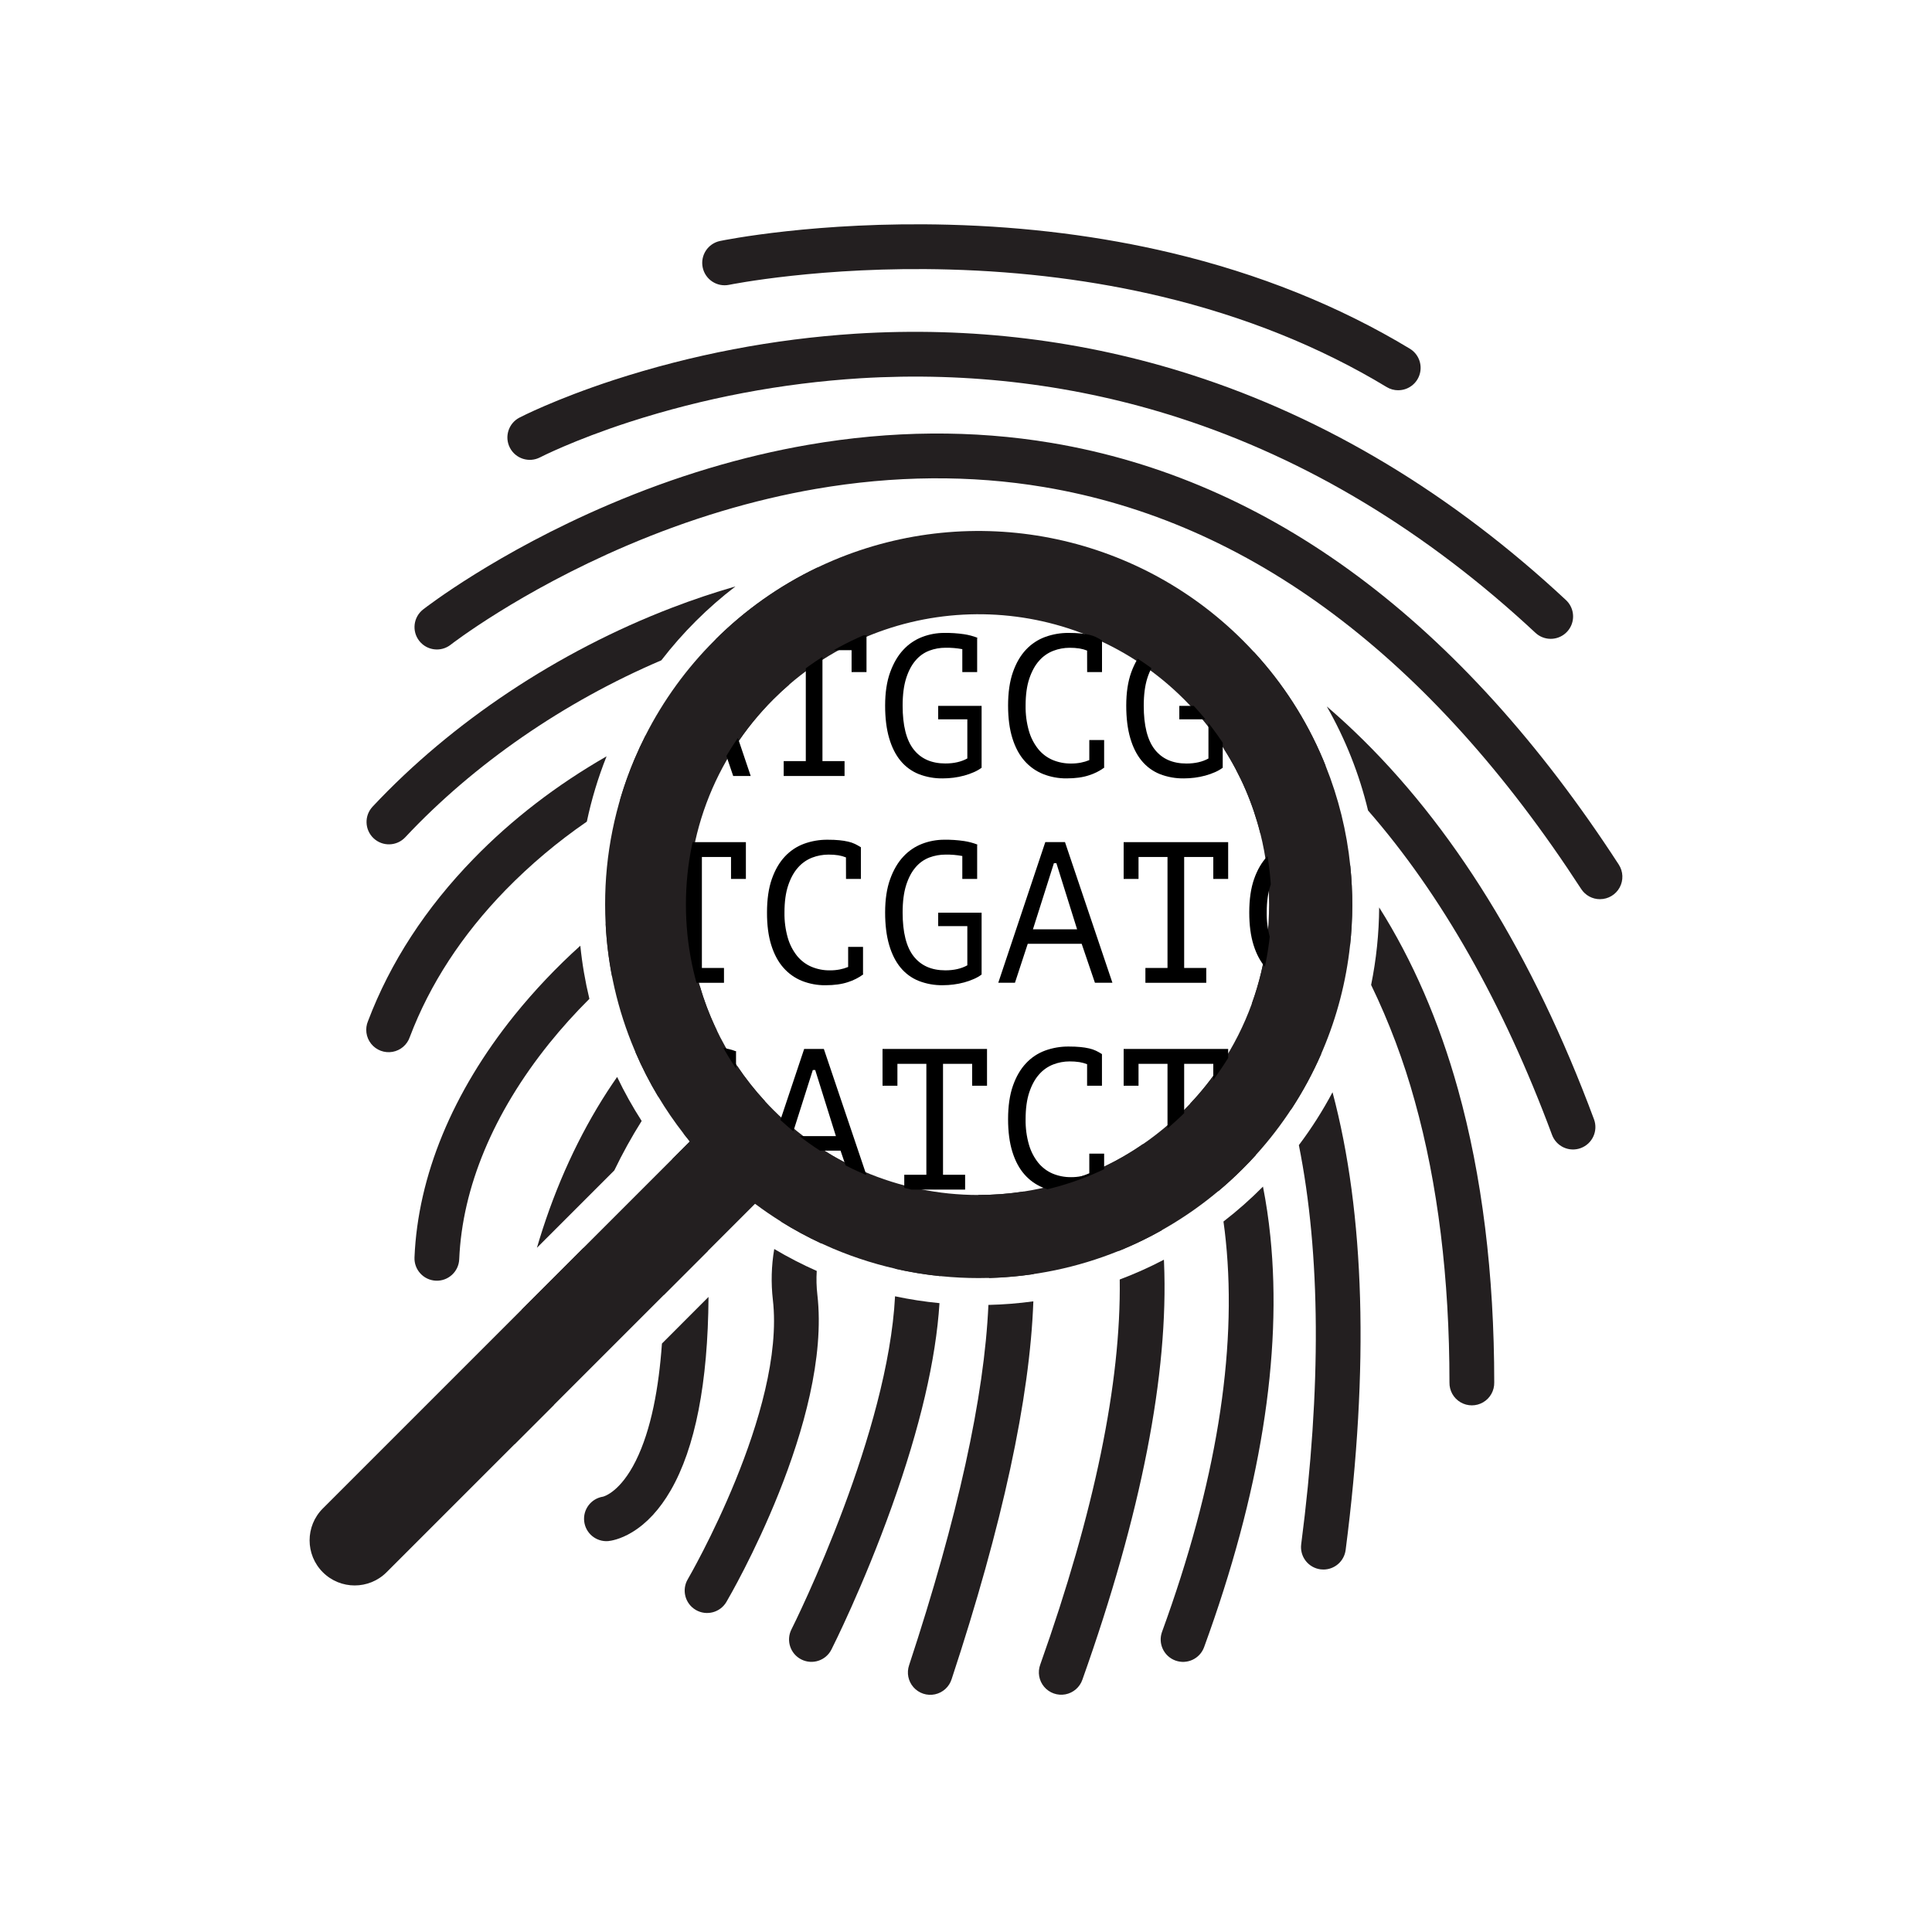
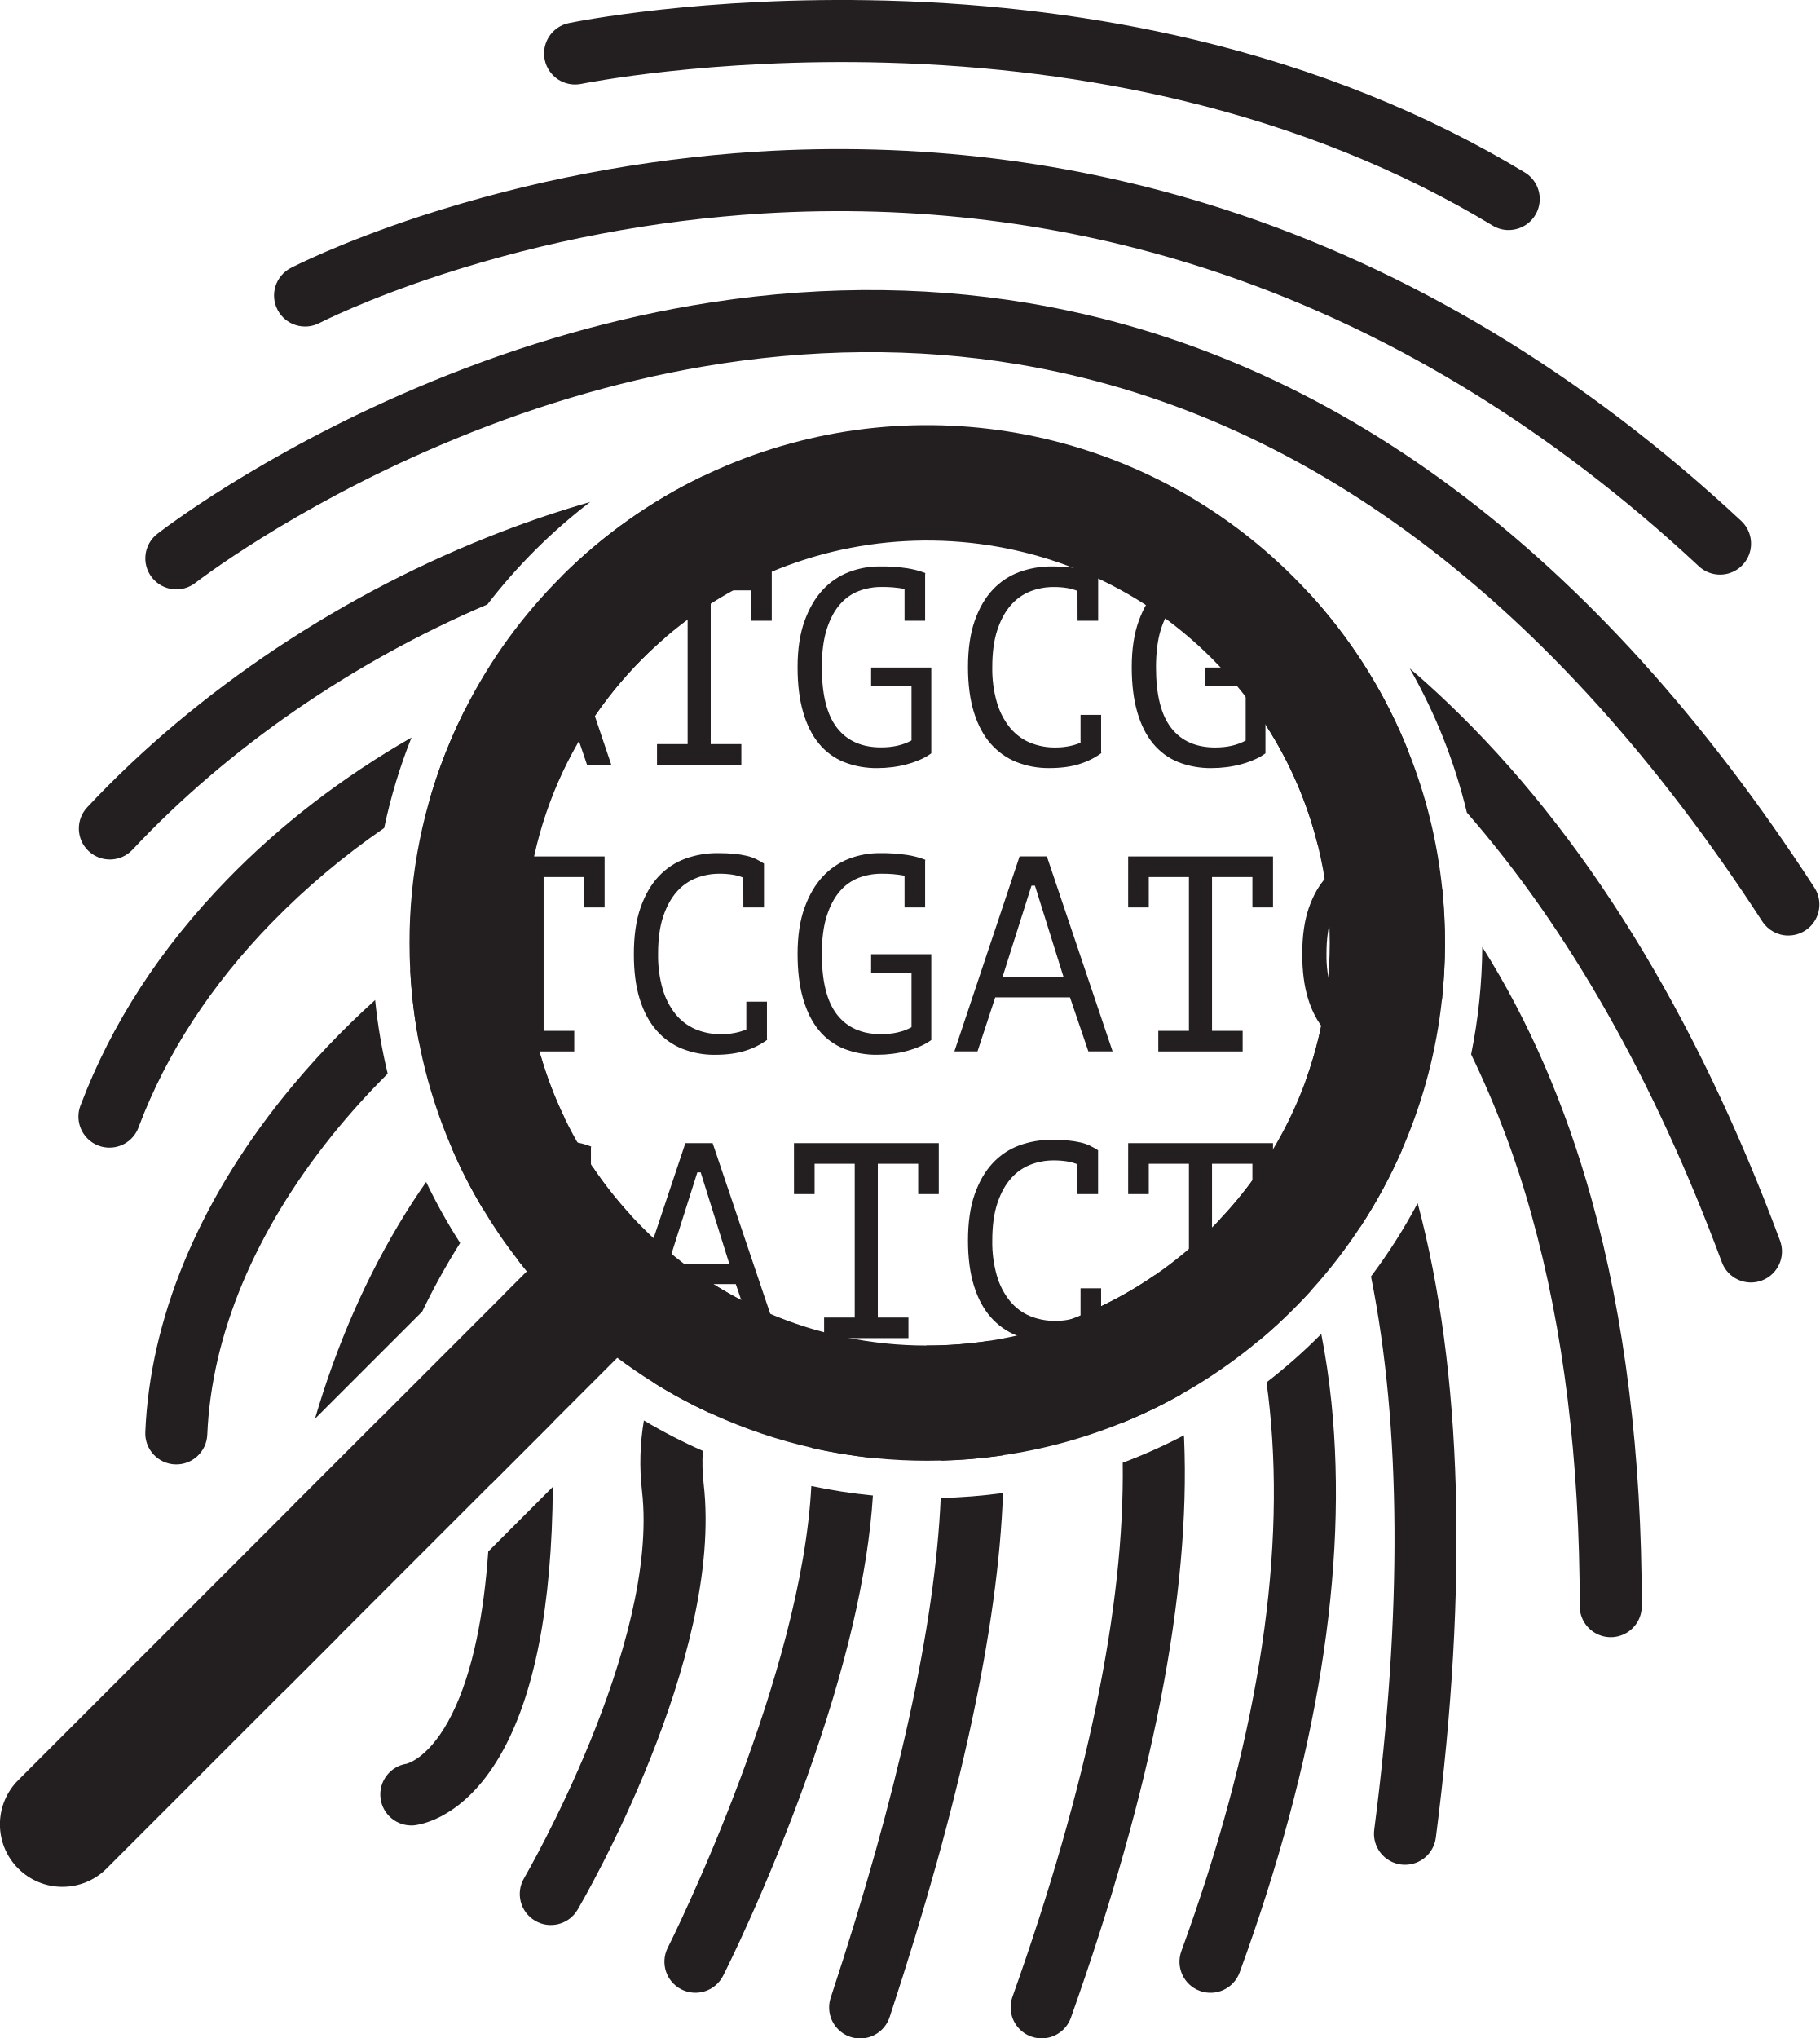
- <svg xmlns="http://www.w3.org/2000/svg" id="Layer_1" data-name="Layer 1" viewBox="0 0 2000 2000">
+ <svg xmlns="http://www.w3.org/2000/svg" id="Layer_1" data-name="Layer 1" viewBox="0 0 1358.9 1521.95">
  <defs>
    <style>.cls-1{fill:none;}.cls-2{fill:#231f20;}.cls-3{clip-path:url(#clip-path);}</style>
-     <clipPath id="clip-path">
+     <clipPath id="clip-path" transform="translate(-320.55 -232.19)">
      <circle class="cls-1" cx="1013.15" cy="936.42" r="303.09" />
    </clipPath>
  </defs>
-   <path class="cls-2" d="M1447.43,404a23,23,0,0,1-12-3.35C1366.64,359,1288.22,327.5,1202.38,307c-69.05-16.48-143-25.91-219.89-28C851,275.36,755.62,294.66,754.67,294.86a23.17,23.17,0,0,1-9.38-45.38c4-.84,100.66-20.48,237.2-16.85,80.22,2.13,157.56,11.93,229.89,29.13,90.81,21.59,173.93,55,247.06,99.21a23.17,23.17,0,0,1-12,43Z" />
-   <path class="cls-2" d="M1605.29,661.32a23.12,23.12,0,0,1-15.8-6.22c-112.59-105-236.67-179.83-368.76-222.51-105.63-34.13-216.75-47.92-330.27-41a976.61,976.61,0,0,0-239.13,45.34c-57.75,18.77-91.88,36.33-92.22,36.5a23.17,23.17,0,0,1-21.37-41.12c1.47-.77,36.8-19,97.44-38.86a1024,1024,0,0,1,250.43-48c119.57-7.53,236.7,6.81,348.12,42.64,139.08,44.72,269.41,123.15,387.36,233.11a23.17,23.17,0,0,1-15.8,40.12Z" />
-   <path class="cls-2" d="M1656.3,930.84a23.15,23.15,0,0,1-19.46-10.56c-156.13-240.45-343.29-380.45-556.26-416.1-75.81-12.69-155.21-12-236,1.93-64.92,11.23-130.88,31-196.05,58.87-111,47.42-181.35,101.91-182,102.45A23.17,23.17,0,0,1,438,630.91c3.05-2.37,75.86-58.78,192.38-108.54,68.47-29.25,137.9-50.08,206.35-61.92,85.94-14.87,170.57-15.53,251.54-2,226.32,37.89,424,184.77,587.48,436.57a23.18,23.18,0,0,1-19.41,35.8Z" />
-   <path class="cls-2" d="M761.35,607.06a416.68,416.68,0,0,0-76.74,76.5c-100.8,43-194.09,107.36-265.08,183.17a23.17,23.17,0,0,1-33.83-31.68c82.06-87.62,192-160.71,309.59-205.82Q728.2,616.6,761.35,607.06Z" />
-   <path class="cls-2" d="M1369.45,785.88c1,2.32,1.94,4.64,2.86,7-.85-.83-1.71-1.65-2.57-2.47-85-81.06-182.83-133.15-290.67-154.84C971.75,614,855.3,623.2,740.53,662.15a384.93,384.93,0,0,1,105-74.32h0c82.78-14,164.86-13.36,242.66,2.29a610.22,610.22,0,0,1,210.26,85.26A384.57,384.57,0,0,1,1369.45,785.88Z" />
-   <path class="cls-2" d="M1636.45,1188.48a23.14,23.14,0,0,1-29.79-13.65c-50.57-136.08-114.48-248.71-190.45-335.79h0a411.07,411.07,0,0,0-42.73-107.74q14.34,12.27,28.24,25.54c101.77,97,185.33,232.22,248.38,401.86A23.17,23.17,0,0,1,1636.45,1188.48Z" />
-   <path class="cls-2" d="M627.93,782.94a410.11,410.11,0,0,0-20.44,67.6,564.62,564.62,0,0,0-84.12,70.82c-45.09,46.33-78.43,97.47-99.08,152A23.17,23.17,0,1,1,381,1056.94c22.92-60.5,59.66-117,109.21-167.91C529.78,848.32,576,812.73,627.93,782.94Z" />
-   <path class="cls-2" d="M817.37,708.29q-8.64,7.43-16.78,15.57A303.3,303.3,0,0,0,760.76,773a656.07,656.07,0,0,0-81.15,34.69q-19.5,9.93-37.93,20.94a382.54,382.54,0,0,1,15.17-42.7q5.24-12.37,11.28-24.3A698.46,698.46,0,0,1,817.37,708.29Z" />
-   <path class="cls-2" d="M1397.82,896.39a393.89,393.89,0,0,1-.26,82.54q-13.3-22.63-28.27-43.29a491,491,0,0,0-64.62-73,296.56,296.56,0,0,0-37.87-87.74C1316.44,806.93,1360.48,847.66,1397.82,896.39Z" />
-   <path class="cls-2" d="M1546.83,1431.16a23.18,23.18,0,1,1-46.35,0c0-107.9-12.07-205.89-35.87-291.22a706.28,706.28,0,0,0-45.23-120.35,415.83,415.83,0,0,0,8.32-80.24c34.6,54.81,62,117.93,81.55,188.14C1534.18,1216.88,1546.83,1319.05,1546.83,1431.16Z" />
-   <path class="cls-2" d="M600.75,979a409.64,409.64,0,0,0,9.38,55A570.08,570.08,0,0,0,568.66,1080c-57.9,72-90.15,149.31-93.28,223.59a23.17,23.17,0,0,1-46.3-1.94c3.54-84.25,39.32-170.94,103.47-250.7A628.89,628.89,0,0,1,600.75,979Z" />
-   <path class="cls-2" d="M712.55,936.42q0,7.29.35,14.53a646.85,646.85,0,0,0-79.16,60.67A384.31,384.31,0,0,1,627,956.46,699.23,699.23,0,0,1,715.37,895,304.89,304.89,0,0,0,712.55,936.42Z" />
-   <path class="cls-2" d="M1367.61,1091.24a385.87,385.87,0,0,1-31.3,57.7c-.59-2.27-1.18-4.54-1.78-6.79q-15.24-57-38.64-103.19a298.65,298.65,0,0,0,15.61-65.46Q1345.36,1024.86,1367.61,1091.24Z" />
-   <path class="cls-2" d="M1393,1604.57a23.19,23.19,0,0,1-23,20.2,23.47,23.47,0,0,1-3-.19,23.17,23.17,0,0,1-20-26c21-161.79,20.12-300.48-2.42-413.15a413,413,0,0,0,34.85-54.74C1412.88,1256.23,1417.43,1415.64,1393,1604.57Z" />
-   <path class="cls-2" d="M604.32,1291.52q-.77,2.38-1.5,4.79A697.08,697.08,0,0,0,583,1378.78q-6.56,36.78-9.77,75.73l-40.43,40.43a23.09,23.09,0,0,1-7.51-18.35q1.19-22,3.38-43.48,4.07-39.79,11.55-77.5h0Z" />
-   <path class="cls-2" d="M638.85,1114.86a412.68,412.68,0,0,0,25.4,45.55,520.41,520.41,0,0,0-28.32,51.18l-80.1,80.1q1.3-4.51,2.69-9c17.25-56.12,40.91-107.58,70.33-153Q633.76,1122.17,638.85,1114.86Z" />
-   <path class="cls-2" d="M742,1066.56a444.48,444.48,0,0,0-60.71,68.54,384.37,384.37,0,0,1-23.45-45.82,478,478,0,0,1,66.52-68.89A296.42,296.42,0,0,0,742,1066.56Z" />
-   <path class="cls-2" d="M1261.17,1233.14a416.16,416.16,0,0,0-29.25-90.56,301.45,301.45,0,0,0,31.85-40,435.55,435.55,0,0,1,36.2,93.25q-6.49,7.17-13.38,14Q1274.34,1222.12,1261.17,1233.14Z" />
-   <path class="cls-2" d="M1246.48,1705.14a23.17,23.17,0,1,1-43.54-15.88c55.65-152.51,77.87-288.71,66-404.79q-1-10.1-2.41-19.94a413.51,413.51,0,0,0,40.9-36.17q4.92,25,7.62,51.41C1327.63,1402.88,1304.55,1546,1246.48,1705.14Z" />
-   <path class="cls-2" d="M763.11,1103.45a269.39,269.39,0,0,0-36.33,39.81,231.2,231.2,0,0,0-19.09,30.37q3.16,4.08,6.45,8.07l-17.9,17.9a184.84,184.84,0,0,0-11,73.71c.06,1,.12,2,.17,3.08,1.11,20,1.81,41.88,1.67,64.29l45.59-45.59q-.45-12-1.17-24.45a137,137,0,0,1,5.2-45.54q2-6.86,4.62-13.65A176.23,176.23,0,0,1,764,1170.83a213.16,213.16,0,0,1,19.39-22.6q4.13-4.21,8.53-8.25A302.23,302.23,0,0,1,763.11,1103.45Zm-77.87,287.39c-3.21,45.42-11.09,89.35-27.12,121.51-15.77,31.63-32.33,36.62-33.92,37a23.17,23.17,0,0,0,5.28,46c2.68-.25,12.4-1.64,24.9-9.21,15.2-9.2,28.6-23.72,39.85-43.17,25.49-44.11,38.63-111.34,39.23-200.41Zm498.27-206.66a296.18,296.18,0,0,1-41,23.74c8.06,25.85,13.23,55,15.45,87.16q2.87-1.15,5.71-2.36a385.53,385.53,0,0,0,38.93-19.1C1199.21,1241,1192.81,1211,1183.51,1184.18ZM1205,1306.74c0-.9-.08-1.8-.13-2.69a408.13,408.13,0,0,1-45.73,20.48c1.47,106.73-26.18,240.73-82.28,398.66a23.17,23.17,0,1,0,43.66,15.52C1181.47,1567.24,1209.89,1421.91,1205,1306.74Z" />
-   <path class="cls-2" d="M846.12,1340.18c15.07,130.3-89.69,310.52-94.15,318.13a23.17,23.17,0,0,1-40-23.46c1.22-2.09,101.35-174.61,88.09-289.35a186.26,186.26,0,0,1,1.43-52.54,409.17,409.17,0,0,0,44,22.71A138.23,138.23,0,0,0,846.12,1340.18Z" />
-   <path class="cls-2" d="M893.92,1212.54a164.25,164.25,0,0,0-43.78,74.65,383.93,383.93,0,0,1-41.64-22.57,212.95,212.95,0,0,1,42.9-74.71A296.78,296.78,0,0,0,893.92,1212.54Z" />
-   <path class="cls-2" d="M1023.19,1350.85a414.69,414.69,0,0,0,46.53-3.7c-3.59,100.17-32,231.68-84.58,391.06a23.17,23.17,0,1,1-44-14.52C991.38,1571.29,1019,1446,1023.19,1350.85Z" />
-   <path class="cls-2" d="M1023.76,1323c-.23-38.32-4.89-66-11.23-86h.62a303.82,303.82,0,0,0,46.59-3.57c6.42,24.33,9.89,53,10.32,85.53A385,385,0,0,1,1023.76,1323Z" />
-   <path class="cls-2" d="M926.55,1341.92a411.45,411.45,0,0,0,46,7.09c-3.67,58.39-20.11,128.72-49.15,210-29.68,83.11-61.4,146-62.74,148.64a23.17,23.17,0,1,1-41.34-20.94c.58-1.14,27.5-54.78,54.28-126.57C898.32,1493.87,922.92,1412.11,926.55,1341.92Z" />
-   <path class="cls-2" d="M925,1291.84a23.17,23.17,0,1,1,46-6,292.75,292.75,0,0,1,2.35,35.25,382.27,382.27,0,0,1-46.52-7.63Q926.36,1302.36,925,1291.84Z" />
-   <line class="cls-1" x1="780.94" y1="1180.85" x2="367.19" y2="1594.6" />
-   <path class="cls-2" d="M1397.82,896.39a382,382,0,0,0-25.51-103.54c-.92-2.33-1.88-4.65-2.86-7a384.57,384.57,0,0,0-71-110.51q-5.78-6.32-11.87-12.4a387.07,387.07,0,0,0-424-82.85q-8.65,3.66-17.07,7.7h0a384.93,384.93,0,0,0-105,74.32l-.83.82a385.44,385.44,0,0,0-71.57,98.61q-6,11.91-11.28,24.3a384.68,384.68,0,0,0-30.41,150.54q0,10.07.51,20a384.15,384.15,0,0,0,29.9,130.5c.33.77.66,1.55,1,2.32a384.37,384.37,0,0,0,23.45,45.82,380.31,380.31,0,0,0,26.39,38.53q3.16,4.08,6.45,8.07,12,14.63,25.56,28.16c.54.54,1.07,1.07,1.61,1.59,1.51,1.51,3,3,4.57,4.46a389,389,0,0,0,35.69,30.27q13.08,9.79,26.93,18.44a383.93,383.93,0,0,0,41.64,22.57q6.18,2.86,12.47,5.53a386.36,386.36,0,0,0,150.54,30.41q5.31,0,10.61-.15a384.46,384.46,0,0,0,134.22-27.9q2.87-1.15,5.71-2.36a385.32,385.32,0,0,0,97.48-59.58q13.15-11,25.42-23.28,6.89-6.88,13.38-14a384.93,384.93,0,0,0,67.64-104.57q.93-2.13,1.84-4.28a383,383,0,0,0,28.11-108,393.89,393.89,0,0,0,.26-82.54ZM1295.89,1039a296.49,296.49,0,0,1-32.12,63.6,301.45,301.45,0,0,1-31.85,40q-3,3.24-6.21,6.4a303.6,303.6,0,0,1-42.2,35.2,297.32,297.32,0,0,1-123.77,49.27,303.82,303.82,0,0,1-46.59,3.57h-.62a299.93,299.93,0,0,1-118.61-24.48,296.78,296.78,0,0,1-42.52-22.63A302.74,302.74,0,0,1,800.59,1149q-4.43-4.43-8.64-9a302.23,302.23,0,0,1-28.84-36.53,297.59,297.59,0,0,1-38.74-83.06A300.6,300.6,0,0,1,712.9,951q-.36-7.25-.35-14.53A304.89,304.89,0,0,1,715.37,895a297.19,297.19,0,0,1,45.39-122,303.3,303.3,0,0,1,39.83-49.09q8.14-8.15,16.78-15.57a300.62,300.62,0,0,1,408.34,15.57,303.42,303.42,0,0,1,41.09,51,296.56,296.56,0,0,1,37.87,87.74,301.93,301.93,0,0,1,9.08,73.78,306,306,0,0,1-2.25,37.08A298.65,298.65,0,0,1,1295.89,1039Z" />
-   <path class="cls-2" d="M802.12,1225.63l-20.55,20.55-48.91,48.91-45.59,45.59L532.81,1494.94,400.17,1627.58a46.64,46.64,0,0,1-66-66l206-206h0l64.09-64.08,91.92-91.92,17.9-17.9,22-22a46.64,46.64,0,0,1,66,66Z" />
+   <path class="cls-2" d="M1447.43,404a23,23,0,0,1-12-3.35C1366.64,359,1288.22,327.5,1202.38,307c-69.05-16.48-143-25.91-219.89-28C851,275.36,755.62,294.66,754.67,294.86a23.17,23.17,0,0,1-9.38-45.38c4-.84,100.66-20.48,237.2-16.85,80.22,2.13,157.56,11.93,229.89,29.13,90.81,21.59,173.93,55,247.06,99.21a23.17,23.17,0,0,1-12,43Z" transform="translate(-320.55 -232.19)" />
+   <path class="cls-2" d="M1605.29,661.32a23.12,23.12,0,0,1-15.8-6.22c-112.59-105-236.67-179.83-368.76-222.51-105.63-34.13-216.75-47.92-330.27-41a976.61,976.61,0,0,0-239.13,45.34c-57.75,18.77-91.88,36.33-92.22,36.5a23.17,23.17,0,0,1-21.37-41.12c1.47-.77,36.8-19,97.44-38.86a1024,1024,0,0,1,250.43-48c119.57-7.53,236.7,6.81,348.12,42.64,139.08,44.72,269.41,123.15,387.36,233.11a23.17,23.17,0,0,1-15.8,40.12Z" transform="translate(-320.55 -232.19)" />
+   <path class="cls-2" d="M1656.3,930.84a23.15,23.15,0,0,1-19.46-10.56c-156.13-240.45-343.29-380.45-556.26-416.1-75.81-12.69-155.21-12-236,1.93-64.92,11.23-130.88,31-196.05,58.87-111,47.42-181.35,101.91-182,102.45A23.17,23.17,0,0,1,438,630.91c3.05-2.37,75.86-58.78,192.38-108.54,68.47-29.25,137.9-50.08,206.35-61.92,85.94-14.87,170.57-15.53,251.54-2,226.32,37.89,424,184.77,587.48,436.57a23.18,23.18,0,0,1-19.41,35.8Z" transform="translate(-320.55 -232.19)" />
+   <path class="cls-2" d="M761.35,607.06a416.68,416.68,0,0,0-76.74,76.5c-100.8,43-194.09,107.36-265.08,183.17a23.17,23.17,0,0,1-33.83-31.68c82.06-87.62,192-160.71,309.59-205.82Q728.2,616.6,761.35,607.06Z" transform="translate(-320.55 -232.19)" />
+   <path class="cls-2" d="M1369.45,785.88c1,2.32,1.94,4.64,2.86,7-.85-.83-1.71-1.65-2.57-2.47-85-81.06-182.83-133.15-290.67-154.84C971.75,614,855.3,623.2,740.53,662.15a384.93,384.93,0,0,1,105-74.32h0c82.78-14,164.86-13.36,242.66,2.29a610.22,610.22,0,0,1,210.26,85.26A384.57,384.57,0,0,1,1369.45,785.88Z" transform="translate(-320.55 -232.19)" />
+   <path class="cls-2" d="M1636.45,1188.48a23.14,23.14,0,0,1-29.79-13.65c-50.57-136.08-114.48-248.71-190.45-335.79h0a411.07,411.07,0,0,0-42.73-107.74q14.34,12.27,28.24,25.54c101.77,97,185.33,232.22,248.38,401.86A23.17,23.17,0,0,1,1636.45,1188.48Z" transform="translate(-320.55 -232.19)" />
+   <path class="cls-2" d="M627.93,782.94a410.11,410.11,0,0,0-20.44,67.6,564.62,564.62,0,0,0-84.12,70.82c-45.09,46.33-78.43,97.47-99.08,152A23.17,23.17,0,1,1,381,1056.94c22.92-60.5,59.66-117,109.21-167.91C529.78,848.32,576,812.73,627.93,782.94Z" transform="translate(-320.55 -232.19)" />
+   <path class="cls-2" d="M817.37,708.29q-8.64,7.43-16.78,15.57A303.3,303.3,0,0,0,760.76,773a656.07,656.07,0,0,0-81.15,34.69q-19.5,9.93-37.93,20.94a382.54,382.54,0,0,1,15.17-42.7q5.24-12.37,11.28-24.3A698.46,698.46,0,0,1,817.37,708.29Z" transform="translate(-320.55 -232.19)" />
+   <path class="cls-2" d="M1397.82,896.39a393.89,393.89,0,0,1-.26,82.54q-13.3-22.63-28.27-43.29a491,491,0,0,0-64.62-73,296.56,296.56,0,0,0-37.87-87.74C1316.44,806.93,1360.48,847.66,1397.82,896.39Z" transform="translate(-320.55 -232.19)" />
+   <path class="cls-2" d="M1546.83,1431.16a23.18,23.18,0,1,1-46.35,0c0-107.9-12.07-205.89-35.87-291.22a706.28,706.28,0,0,0-45.23-120.35,415.83,415.83,0,0,0,8.32-80.24c34.6,54.81,62,117.93,81.55,188.14C1534.18,1216.88,1546.83,1319.05,1546.83,1431.16Z" transform="translate(-320.55 -232.19)" />
+   <path class="cls-2" d="M600.75,979a409.64,409.64,0,0,0,9.38,55A570.08,570.08,0,0,0,568.66,1080c-57.9,72-90.15,149.31-93.28,223.59a23.17,23.17,0,0,1-46.3-1.94c3.54-84.25,39.32-170.94,103.47-250.7A628.89,628.89,0,0,1,600.75,979Z" transform="translate(-320.55 -232.19)" />
+   <path class="cls-2" d="M712.55,936.42q0,7.29.35,14.53a646.85,646.85,0,0,0-79.16,60.67A384.31,384.31,0,0,1,627,956.46,699.23,699.23,0,0,1,715.37,895,304.89,304.89,0,0,0,712.55,936.42Z" transform="translate(-320.55 -232.19)" />
+   <path class="cls-2" d="M1367.61,1091.24a385.87,385.87,0,0,1-31.3,57.7c-.59-2.27-1.18-4.54-1.78-6.79q-15.24-57-38.64-103.19a298.65,298.65,0,0,0,15.61-65.46Q1345.36,1024.86,1367.61,1091.24Z" transform="translate(-320.55 -232.19)" />
+   <path class="cls-2" d="M1393,1604.57a23.19,23.19,0,0,1-23,20.2,23.47,23.47,0,0,1-3-.19,23.17,23.17,0,0,1-20-26c21-161.79,20.12-300.48-2.42-413.15a413,413,0,0,0,34.85-54.74C1412.88,1256.23,1417.43,1415.64,1393,1604.57Z" transform="translate(-320.55 -232.19)" />
+   <path class="cls-2" d="M604.32,1291.52q-.77,2.38-1.5,4.79A697.08,697.08,0,0,0,583,1378.78q-6.56,36.78-9.77,75.73l-40.43,40.43a23.09,23.09,0,0,1-7.51-18.35q1.19-22,3.38-43.48,4.07-39.79,11.55-77.5h0Z" transform="translate(-320.55 -232.19)" />
+   <path class="cls-2" d="M638.85,1114.86a412.68,412.68,0,0,0,25.4,45.55,520.41,520.41,0,0,0-28.32,51.18l-80.1,80.1q1.3-4.51,2.69-9c17.25-56.12,40.91-107.58,70.33-153Q633.76,1122.17,638.85,1114.86Z" transform="translate(-320.55 -232.19)" />
+   <path class="cls-2" d="M742,1066.56a444.48,444.48,0,0,0-60.71,68.54,384.37,384.37,0,0,1-23.45-45.82,478,478,0,0,1,66.52-68.89A296.42,296.42,0,0,0,742,1066.56Z" transform="translate(-320.55 -232.19)" />
+   <path class="cls-2" d="M1261.17,1233.14a416.16,416.16,0,0,0-29.25-90.56,301.45,301.45,0,0,0,31.85-40,435.55,435.55,0,0,1,36.2,93.25q-6.49,7.17-13.38,14Q1274.34,1222.12,1261.17,1233.14Z" transform="translate(-320.55 -232.19)" />
+   <path class="cls-2" d="M1246.48,1705.14a23.17,23.17,0,1,1-43.54-15.88c55.65-152.51,77.87-288.71,66-404.79q-1-10.1-2.41-19.94a413.51,413.51,0,0,0,40.9-36.17q4.92,25,7.62,51.41C1327.63,1402.88,1304.55,1546,1246.48,1705.14Z" transform="translate(-320.55 -232.19)" />
+   <path class="cls-2" d="M763.11,1103.45a269.39,269.39,0,0,0-36.33,39.81,231.2,231.2,0,0,0-19.09,30.37q3.16,4.08,6.45,8.07l-17.9,17.9a184.84,184.84,0,0,0-11,73.71c.06,1,.12,2,.17,3.08,1.11,20,1.81,41.88,1.67,64.29l45.59-45.59q-.45-12-1.17-24.45a137,137,0,0,1,5.2-45.54q2-6.86,4.62-13.65A176.23,176.23,0,0,1,764,1170.83a213.16,213.16,0,0,1,19.39-22.6q4.13-4.21,8.53-8.25A302.23,302.23,0,0,1,763.11,1103.45Zm-77.87,287.39c-3.21,45.42-11.09,89.35-27.12,121.51-15.77,31.63-32.33,36.62-33.92,37a23.17,23.17,0,0,0,5.28,46c2.68-.25,12.4-1.64,24.9-9.21,15.2-9.2,28.6-23.72,39.85-43.17,25.49-44.11,38.63-111.34,39.23-200.41Zm498.27-206.66a296.18,296.18,0,0,1-41,23.74c8.06,25.85,13.23,55,15.45,87.16q2.87-1.15,5.71-2.36a385.53,385.53,0,0,0,38.93-19.1C1199.21,1241,1192.81,1211,1183.51,1184.18ZM1205,1306.74c0-.9-.08-1.8-.13-2.69a408.13,408.13,0,0,1-45.73,20.48c1.47,106.73-26.18,240.73-82.28,398.66a23.17,23.17,0,1,0,43.66,15.52C1181.47,1567.24,1209.89,1421.91,1205,1306.74Z" transform="translate(-320.55 -232.19)" />
+   <path class="cls-2" d="M846.12,1340.18c15.07,130.3-89.69,310.52-94.15,318.13a23.17,23.17,0,0,1-40-23.46c1.22-2.09,101.35-174.61,88.09-289.35a186.26,186.26,0,0,1,1.43-52.54,409.17,409.17,0,0,0,44,22.71A138.23,138.23,0,0,0,846.12,1340.18Z" transform="translate(-320.55 -232.19)" />
+   <path class="cls-2" d="M893.92,1212.54a164.25,164.25,0,0,0-43.78,74.65,383.93,383.93,0,0,1-41.64-22.57,212.95,212.95,0,0,1,42.9-74.71A296.78,296.78,0,0,0,893.92,1212.54Z" transform="translate(-320.55 -232.19)" />
+   <path class="cls-2" d="M1023.19,1350.85a414.69,414.69,0,0,0,46.53-3.7c-3.59,100.17-32,231.68-84.58,391.06a23.17,23.17,0,1,1-44-14.52C991.38,1571.29,1019,1446,1023.19,1350.85Z" transform="translate(-320.55 -232.19)" />
+   <path class="cls-2" d="M1023.76,1323c-.23-38.32-4.89-66-11.23-86h.62a303.82,303.82,0,0,0,46.59-3.57c6.42,24.33,9.89,53,10.32,85.53A385,385,0,0,1,1023.76,1323Z" transform="translate(-320.55 -232.19)" />
+   <path class="cls-2" d="M926.55,1341.92a411.45,411.45,0,0,0,46,7.09c-3.67,58.39-20.11,128.72-49.15,210-29.68,83.11-61.4,146-62.74,148.64a23.17,23.17,0,1,1-41.34-20.94c.58-1.14,27.5-54.78,54.28-126.57C898.32,1493.87,922.92,1412.11,926.55,1341.92Z" transform="translate(-320.55 -232.19)" />
+   <path class="cls-2" d="M925,1291.84a23.17,23.17,0,1,1,46-6,292.75,292.75,0,0,1,2.35,35.25,382.27,382.27,0,0,1-46.52-7.63Q926.36,1302.36,925,1291.84Z" transform="translate(-320.55 -232.19)" />
+   <line class="cls-1" x1="460.39" y1="948.67" x2="46.64" y2="1362.42" />
+   <path class="cls-2" d="M1397.82,896.39a382,382,0,0,0-25.51-103.54c-.92-2.33-1.88-4.65-2.86-7a384.57,384.57,0,0,0-71-110.51q-5.78-6.32-11.87-12.4a387.07,387.07,0,0,0-424-82.85q-8.65,3.66-17.07,7.7h0a384.93,384.93,0,0,0-105,74.32l-.83.82a385.44,385.44,0,0,0-71.57,98.61q-6,11.91-11.28,24.3a384.68,384.68,0,0,0-30.41,150.54q0,10.07.51,20a384.15,384.15,0,0,0,29.9,130.5c.33.77.66,1.55,1,2.32a384.37,384.37,0,0,0,23.45,45.82,380.31,380.31,0,0,0,26.39,38.53q3.16,4.08,6.45,8.07,12,14.63,25.56,28.16c.54.54,1.07,1.07,1.61,1.59,1.51,1.51,3,3,4.57,4.46a389,389,0,0,0,35.69,30.27q13.08,9.79,26.93,18.44a383.93,383.93,0,0,0,41.64,22.57q6.18,2.86,12.47,5.53a386.36,386.36,0,0,0,150.54,30.41q5.31,0,10.61-.15a384.46,384.46,0,0,0,134.22-27.9q2.87-1.15,5.71-2.36a385.32,385.32,0,0,0,97.48-59.58q13.15-11,25.42-23.28,6.89-6.88,13.38-14a384.93,384.93,0,0,0,67.64-104.57q.93-2.13,1.84-4.28a383,383,0,0,0,28.11-108,393.89,393.89,0,0,0,.26-82.54ZM1311.5,973.5a298.85,298.85,0,0,1-79.58,169.08q-3,3.24-6.21,6.4a303.6,303.6,0,0,1-42.2,35.2,297.32,297.32,0,0,1-123.77,49.27,303.82,303.82,0,0,1-46.59,3.57h-.62a299.93,299.93,0,0,1-118.61-24.48,296.78,296.78,0,0,1-42.52-22.63A302.74,302.74,0,0,1,800.59,1149q-4.43-4.43-8.64-9a302.23,302.23,0,0,1-28.84-36.53,297.59,297.59,0,0,1-38.74-83.06A300.6,300.6,0,0,1,712.9,951q-.36-7.25-.35-14.53A304.89,304.89,0,0,1,715.37,895a297.19,297.19,0,0,1,45.39-122,303.3,303.3,0,0,1,39.83-49.09q8.14-8.15,16.78-15.57a300.62,300.62,0,0,1,408.34,15.57,303.42,303.42,0,0,1,41.09,51,296.56,296.56,0,0,1,37.87,87.74,301.93,301.93,0,0,1,9.08,73.78A306,306,0,0,1,1311.5,973.5Z" transform="translate(-320.55 -232.19)" />
+   <path class="cls-2" d="M802.12,1225.63l-20.55,20.55-48.91,48.91-45.59,45.59L532.81,1494.94,400.17,1627.58a46.64,46.64,0,0,1-66-66l206-206h0l64.09-64.08,91.92-91.92,17.9-17.9,22-22a46.64,46.64,0,0,1,66,66Z" transform="translate(-320.55 -232.19)" />
  <g class="cls-3">
-     <path d="M745.31,762.94H689.49L676.24,803.3H659l48.68-145.62H728L777.13,803.3H759Zm-50.44-15h45.65L719.1,679.53h-2.5Z" />
-     <path d="M788.78,657.68H897v38.07H881.56V673.08H851.4V787.9h22.88v15.4h-63V787.9h22.88V673.08h-30v22.67h-15.4Z" />
-     <path d="M996.18,672a87.91,87.91,0,0,0-17.33-1.46,47.42,47.42,0,0,0-16.8,3,34.92,34.92,0,0,0-14.19,10.09q-6.17,7.06-9.81,18.51t-3.65,28.29q0,30.79,11.37,45.35t32.86,14.56q13.35,0,22.75-5.2V744.64H971.21V730.7h44.94v64.07a41.68,41.68,0,0,1-8,4.58,71.15,71.15,0,0,1-10,3.53,80.18,80.18,0,0,1-11,2.19,89.27,89.27,0,0,1-11.13.72,65.94,65.94,0,0,1-25-4.47,46.93,46.93,0,0,1-18.73-13.73q-7.69-9.26-11.85-23.5t-4.16-33.6q0-20.18,5.2-34.53t13.73-23.4a51.59,51.59,0,0,1,19.55-13.21,63.59,63.59,0,0,1,22.68-4.16,129.2,129.2,0,0,1,20.59,1.35,64.67,64.67,0,0,1,13.73,3.64l-.21.83v34.74H996.18Z" />
-     <path d="M1125.36,673.49a37.33,37.33,0,0,0-7.83-2.18,62.18,62.18,0,0,0-10.33-.73,47.06,47.06,0,0,0-16.8,3.12,37.27,37.27,0,0,0-14.61,10.19q-6.37,7.08-10.23,18.52t-3.86,28.08a89.88,89.88,0,0,0,3.44,26.21,54,54,0,0,0,9.61,18.72,39,39,0,0,0,14.81,11.24,48.25,48.25,0,0,0,19.3,3.74,51.27,51.27,0,0,0,10.12-.94,44.05,44.05,0,0,0,8.66-2.6v-20.8H1143v28.08l.21.42a54.49,54.49,0,0,1-15.81,8q-9.57,3.23-23.3,3.22a64.45,64.45,0,0,1-24.24-4.47,50.65,50.65,0,0,1-19.24-13.62q-8.12-9.15-12.58-23.41t-4.48-33.8q0-20.38,5-34.64t13.52-23.29A51.09,51.09,0,0,1,1082,659.35a69.68,69.68,0,0,1,24.24-4.16q7.07,0,12.27.52a69.91,69.91,0,0,1,9.15,1.45,35,35,0,0,1,7,2.39,59.12,59.12,0,0,1,5.93,3.33h.21v32.87h-15.39Z" />
-     <path d="M1245.8,672a87.84,87.84,0,0,0-17.33-1.46,47.46,47.46,0,0,0-16.8,3,34.92,34.92,0,0,0-14.19,10.09q-6.17,7.06-9.81,18.51T1184,730.49q0,30.79,11.37,45.35t32.86,14.56q13.37,0,22.75-5.2V744.64h-30.16V730.7h44.93v64.07a41.68,41.68,0,0,1-8,4.58,71.46,71.46,0,0,1-10,3.53,80.62,80.62,0,0,1-11,2.19,89.15,89.15,0,0,1-11.13.72,65.94,65.94,0,0,1-25-4.47,47,47,0,0,1-18.72-13.73q-7.71-9.26-11.86-23.5t-4.16-33.6q0-20.18,5.2-34.53t13.73-23.4a51.59,51.59,0,0,1,19.55-13.21,63.59,63.59,0,0,1,22.68-4.16,129.2,129.2,0,0,1,20.59,1.35,64.67,64.67,0,0,1,13.73,3.64l-.21.83v34.74H1245.8Z" />
-     <path d="M1288,657.68H1396.2v38.07h-15.4V673.08h-30.16V787.9h22.88v15.4h-63V787.9h22.88V673.08h-29.95v22.67H1288Z" />
-     <path d="M664,871.78H772.14v38.07H756.75V887.17H726.59V1002h22.88v15.39h-63V1002h22.88V887.17h-30v22.68H664Z" />
-     <path d="M875.73,887.59a37.06,37.06,0,0,0-7.82-2.19,63.48,63.48,0,0,0-10.33-.72,47.06,47.06,0,0,0-16.8,3.12A37.27,37.27,0,0,0,826.17,898q-6.37,7.08-10.23,18.51t-3.86,28.09a89.93,89.93,0,0,0,3.44,26.21,54.18,54.18,0,0,0,9.6,18.72,39,39,0,0,0,14.82,11.23,48,48,0,0,0,19.3,3.75,52,52,0,0,0,10.12-.94A44.74,44.74,0,0,0,878,1001v-20.8h15.4v28.08l.2.42a54.37,54.37,0,0,1-15.81,8q-9.57,3.21-23.29,3.22a64.45,64.45,0,0,1-24.24-4.47A50.57,50.57,0,0,1,811,1001.79q-8.12-9.15-12.59-23.4T794,944.59q0-20.39,5-34.64t13.53-23.3a51.31,51.31,0,0,1,19.86-13.21,69.91,69.91,0,0,1,24.24-4.16q7.06,0,12.27.52a71.8,71.8,0,0,1,9.15,1.46,33.82,33.82,0,0,1,7,2.39,55.43,55.43,0,0,1,5.93,3.33h.21v32.87h-15.4Z" />
-     <path d="M996.18,886.13a88,88,0,0,0-17.33-1.45,47.41,47.41,0,0,0-16.8,3,35,35,0,0,0-14.19,10.09q-6.17,7.08-9.81,18.52t-3.65,28.29q0,30.78,11.37,45.34t32.86,14.57q13.35,0,22.75-5.2V958.73H971.21V944.79h44.94v64.07a40.65,40.65,0,0,1-8,4.58,69.91,69.91,0,0,1-10,3.54,80.18,80.18,0,0,1-11,2.18,87.45,87.45,0,0,1-11.13.73,65.94,65.94,0,0,1-25-4.47,46.93,46.93,0,0,1-18.73-13.73q-7.69-9.26-11.85-23.51t-4.16-33.59q0-20.18,5.2-34.54t13.73-23.4a51.82,51.82,0,0,1,19.55-13.21,63.81,63.81,0,0,1,22.68-4.16,127.88,127.88,0,0,1,20.59,1.36,64.67,64.67,0,0,1,13.73,3.64l-.21.83v34.74H996.18Z" />
-     <path d="M1119.74,977h-55.82l-13.24,40.35h-17.27l48.68-145.61h20.38l49.1,145.61h-18.1Zm-50.44-15H1115l-21.43-68.44H1091Z" />
-     <path d="M1163.21,871.78h108.18v38.07H1256V887.17h-30.16V1002h22.88v15.39h-63V1002h22.88V887.17h-30v22.68h-15.4Z" />
-     <path d="M1375,887.59a37.33,37.33,0,0,0-7.83-2.19,63.31,63.31,0,0,0-10.33-.72,47.06,47.06,0,0,0-16.8,3.12A37.35,37.35,0,0,0,1325.41,898q-6.36,7.08-10.23,18.51t-3.86,28.09a89.57,89.57,0,0,0,3.45,26.21,53.84,53.84,0,0,0,9.6,18.72,38.93,38.93,0,0,0,14.81,11.23,48.1,48.1,0,0,0,19.31,3.75,52,52,0,0,0,10.11-.94,45.06,45.06,0,0,0,8.67-2.6v-20.8h15.39v28.08l.21.42a54.37,54.37,0,0,1-15.81,8q-9.57,3.21-23.3,3.22a64.36,64.36,0,0,1-24.23-4.47,50.52,50.52,0,0,1-19.25-13.63q-8.1-9.15-12.58-23.4t-4.47-33.8q0-20.39,5-34.64t13.52-23.3a51.27,51.27,0,0,1,19.87-13.21,69.81,69.81,0,0,1,24.23-4.16q7.07,0,12.27.52a72,72,0,0,1,9.16,1.46,33.93,33.93,0,0,1,7,2.39,55.43,55.43,0,0,1,5.93,3.33h.21v32.87H1375Z" />
-     <path d="M746.56,1100.23a87.91,87.91,0,0,0-17.33-1.46,47.42,47.42,0,0,0-16.8,3,34.92,34.92,0,0,0-14.19,10.09q-6.16,7.06-9.81,18.51t-3.66,28.29q0,30.79,11.38,45.35T729,1218.59q13.35,0,22.75-5.2v-40.56H721.59v-13.94h44.94V1223a41.16,41.16,0,0,1-8,4.58,69.9,69.9,0,0,1-10,3.53,80.18,80.18,0,0,1-11,2.19,89.33,89.33,0,0,1-11.13.73,65.91,65.91,0,0,1-25-4.48,46.84,46.84,0,0,1-18.73-13.73q-7.7-9.26-11.85-23.5t-4.16-33.6q0-20.17,5.2-34.53t13.73-23.4a51.71,51.71,0,0,1,19.55-13.21,63.8,63.8,0,0,1,22.67-4.16,129.34,129.34,0,0,1,20.6,1.35,65.45,65.45,0,0,1,13.73,3.64l-.21.83v34.74H746.56Z" />
-     <path d="M870.12,1191.13H814.3l-13.24,40.36H783.79l48.68-145.61h20.38L902,1231.49h-18.1Zm-50.44-15h45.65l-21.42-68.44h-2.5Z" />
-     <path d="M913.59,1085.88h108.17v38.06h-15.39v-22.67H976.21V1216.1h22.88v15.39h-63V1216.1h22.88V1101.27H929v22.67h-15.4Z" />
-     <path d="M1125.36,1101.68a37.94,37.94,0,0,0-7.83-2.18,63.28,63.28,0,0,0-10.33-.73,47.06,47.06,0,0,0-16.8,3.12,37.2,37.2,0,0,0-14.61,10.2q-6.37,7.07-10.23,18.51t-3.86,28.08a89.88,89.88,0,0,0,3.44,26.21,54,54,0,0,0,9.61,18.72,39,39,0,0,0,14.81,11.24,48.25,48.25,0,0,0,19.3,3.74,52.06,52.06,0,0,0,10.12-.93,45.45,45.45,0,0,0,8.66-2.6v-20.81H1143v28.09l.21.41a54.49,54.49,0,0,1-15.81,8q-9.57,3.23-23.3,3.23a64.45,64.45,0,0,1-24.24-4.48,50.65,50.65,0,0,1-19.24-13.62q-8.12-9.15-12.58-23.4t-4.48-33.81q0-20.39,5-34.63t13.52-23.3a51.2,51.2,0,0,1,19.86-13.21,69.91,69.91,0,0,1,24.24-4.16q7.07,0,12.27.52a71.64,71.64,0,0,1,9.15,1.45,34.41,34.41,0,0,1,7,2.4,55.43,55.43,0,0,1,5.93,3.33h.21v32.86h-15.39Z" />
-     <path d="M1163.21,1085.88h108.18v38.06H1256v-22.67h-30.16V1216.1h22.88v15.39h-63V1216.1h22.88V1101.27h-30v22.67h-15.4Z" />
-     <path d="M1369.36,1191.13h-55.82l-13.24,40.36H1283l48.68-145.61h20.39l49.09,145.61h-18.1Zm-50.44-15h45.66l-21.43-68.44h-2.5Z" />
+     <path class="cls-2" d="M745.31,762.94H689.49L676.24,803.3H659l48.68-145.62H728L777.13,803.3H759Zm-50.44-15h45.65L719.1,679.53h-2.5Z" transform="translate(-320.55 -232.19)" />
+     <path class="cls-2" d="M788.78,657.68H897v38.07H881.56V673.08H851.4V787.9h22.88v15.4h-63V787.9h22.88V673.08h-30v22.67h-15.4Z" transform="translate(-320.55 -232.19)" />
+     <path class="cls-2" d="M996.18,672a87.91,87.91,0,0,0-17.33-1.46,47.42,47.42,0,0,0-16.8,3,34.92,34.92,0,0,0-14.19,10.09q-6.17,7.06-9.81,18.51t-3.65,28.29q0,30.79,11.37,45.35t32.86,14.56q13.35,0,22.75-5.2V744.64H971.21V730.7h44.94v64.07a41.68,41.68,0,0,1-8,4.58,71.15,71.15,0,0,1-10,3.53,80.18,80.18,0,0,1-11,2.19,89.27,89.27,0,0,1-11.13.72,65.94,65.94,0,0,1-25-4.47,46.93,46.93,0,0,1-18.73-13.73q-7.69-9.26-11.85-23.5t-4.16-33.6q0-20.18,5.2-34.53t13.73-23.4a51.59,51.59,0,0,1,19.55-13.21,63.59,63.59,0,0,1,22.68-4.16,129.2,129.2,0,0,1,20.59,1.35,64.67,64.67,0,0,1,13.73,3.64l-.21.83v34.74H996.18Z" transform="translate(-320.55 -232.19)" />
+     <path class="cls-2" d="M1125.36,673.49a37.33,37.33,0,0,0-7.83-2.18,62.18,62.18,0,0,0-10.33-.73,47.06,47.06,0,0,0-16.8,3.12,37.27,37.27,0,0,0-14.61,10.19q-6.37,7.08-10.23,18.52t-3.86,28.08a89.88,89.88,0,0,0,3.44,26.21,54,54,0,0,0,9.61,18.72,39,39,0,0,0,14.81,11.24,48.25,48.25,0,0,0,19.3,3.74,51.27,51.27,0,0,0,10.12-.94,44.05,44.05,0,0,0,8.66-2.6v-20.8H1143v28.08l.21.42a54.49,54.49,0,0,1-15.81,8q-9.57,3.23-23.3,3.22a64.45,64.45,0,0,1-24.24-4.47,50.65,50.65,0,0,1-19.24-13.62q-8.12-9.15-12.58-23.41t-4.48-33.8q0-20.38,5-34.64t13.52-23.29A51.09,51.09,0,0,1,1082,659.35a69.68,69.68,0,0,1,24.24-4.16q7.07,0,12.27.52a69.91,69.91,0,0,1,9.15,1.45,35,35,0,0,1,7,2.39,59.12,59.12,0,0,1,5.93,3.33h.21v32.87h-15.39Z" transform="translate(-320.55 -232.19)" />
+     <path class="cls-2" d="M1245.8,672a87.84,87.84,0,0,0-17.33-1.46,47.46,47.46,0,0,0-16.8,3,34.92,34.92,0,0,0-14.19,10.09q-6.17,7.06-9.81,18.51T1184,730.49q0,30.79,11.37,45.35t32.86,14.56q13.37,0,22.75-5.2V744.64h-30.16V730.7h44.93v64.07a41.68,41.68,0,0,1-8,4.58,71.46,71.46,0,0,1-10,3.53,80.62,80.62,0,0,1-11,2.19,89.15,89.15,0,0,1-11.13.72,65.94,65.94,0,0,1-25-4.47,47,47,0,0,1-18.72-13.73q-7.71-9.26-11.86-23.5t-4.16-33.6q0-20.18,5.2-34.53t13.73-23.4a51.59,51.59,0,0,1,19.55-13.21,63.59,63.59,0,0,1,22.68-4.16,129.2,129.2,0,0,1,20.59,1.35,64.67,64.67,0,0,1,13.73,3.64l-.21.83v34.74H1245.8Z" transform="translate(-320.55 -232.19)" />
+     <path class="cls-2" d="M1288,657.68H1396.2v38.07h-15.4V673.08h-30.16V787.9h22.88v15.4h-63V787.9h22.88V673.08h-29.95v22.67H1288Z" transform="translate(-320.55 -232.19)" />
+     <path class="cls-2" d="M664,871.78H772.14v38.07H756.75V887.17H726.59V1002h22.88v15.39h-63V1002h22.88V887.17h-30v22.68H664Z" transform="translate(-320.55 -232.19)" />
+     <path class="cls-2" d="M875.73,887.59a37.06,37.06,0,0,0-7.82-2.19,63.48,63.48,0,0,0-10.33-.72,47.06,47.06,0,0,0-16.8,3.12A37.27,37.27,0,0,0,826.17,898q-6.37,7.08-10.23,18.51t-3.86,28.09a89.93,89.93,0,0,0,3.44,26.21,54.18,54.18,0,0,0,9.6,18.72,39,39,0,0,0,14.82,11.23,48,48,0,0,0,19.3,3.75,52,52,0,0,0,10.12-.94A44.74,44.74,0,0,0,878,1001v-20.8h15.4v28.08l.2.42a54.37,54.37,0,0,1-15.81,8q-9.57,3.21-23.29,3.22a64.45,64.45,0,0,1-24.24-4.47A50.57,50.57,0,0,1,811,1001.79q-8.12-9.15-12.59-23.4T794,944.59q0-20.39,5-34.64t13.53-23.3a51.31,51.31,0,0,1,19.86-13.21,69.91,69.91,0,0,1,24.24-4.16q7.06,0,12.27.52a71.8,71.8,0,0,1,9.15,1.46,33.82,33.82,0,0,1,7,2.39,55.43,55.43,0,0,1,5.93,3.33h.21v32.87h-15.4Z" transform="translate(-320.55 -232.19)" />
+     <path class="cls-2" d="M996.18,886.13a88,88,0,0,0-17.33-1.45,47.41,47.41,0,0,0-16.8,3,35,35,0,0,0-14.19,10.09q-6.17,7.08-9.81,18.52t-3.65,28.29q0,30.78,11.37,45.34t32.86,14.57q13.35,0,22.75-5.2V958.73H971.21V944.79h44.94v64.07a40.65,40.65,0,0,1-8,4.58,69.91,69.91,0,0,1-10,3.54,80.18,80.18,0,0,1-11,2.18,87.45,87.45,0,0,1-11.13.73,65.94,65.94,0,0,1-25-4.47,46.93,46.93,0,0,1-18.73-13.73q-7.69-9.26-11.85-23.51t-4.16-33.59q0-20.18,5.2-34.54t13.73-23.4a51.82,51.82,0,0,1,19.55-13.21,63.81,63.81,0,0,1,22.68-4.16,127.88,127.88,0,0,1,20.59,1.36,64.67,64.67,0,0,1,13.73,3.64l-.21.83v34.74H996.18Z" transform="translate(-320.55 -232.19)" />
+     <path class="cls-2" d="M1119.74,977h-55.82l-13.24,40.35h-17.27l48.68-145.61h20.38l49.1,145.61h-18.1Zm-50.44-15H1115l-21.43-68.44H1091Z" transform="translate(-320.55 -232.19)" />
+     <path class="cls-2" d="M1163.21,871.78h108.18v38.07H1256V887.17h-30.16V1002h22.88v15.39h-63V1002h22.88V887.17h-30v22.68h-15.4Z" transform="translate(-320.55 -232.19)" />
+     <path class="cls-2" d="M1375,887.59a37.33,37.33,0,0,0-7.83-2.19,63.31,63.31,0,0,0-10.33-.72,47.06,47.06,0,0,0-16.8,3.12A37.35,37.35,0,0,0,1325.41,898q-6.36,7.08-10.23,18.51t-3.86,28.09a89.57,89.57,0,0,0,3.45,26.21,53.84,53.84,0,0,0,9.6,18.72,38.93,38.93,0,0,0,14.81,11.23,48.1,48.1,0,0,0,19.31,3.75,52,52,0,0,0,10.11-.94,45.06,45.06,0,0,0,8.67-2.6v-20.8h15.39v28.08l.21.42a54.37,54.37,0,0,1-15.81,8q-9.57,3.21-23.3,3.22a64.36,64.36,0,0,1-24.23-4.47,50.52,50.52,0,0,1-19.25-13.63q-8.1-9.15-12.58-23.4t-4.47-33.8q0-20.39,5-34.64t13.52-23.3a51.27,51.27,0,0,1,19.87-13.21,69.81,69.81,0,0,1,24.23-4.16q7.07,0,12.27.52a72,72,0,0,1,9.16,1.46,33.93,33.93,0,0,1,7,2.39,55.43,55.43,0,0,1,5.93,3.33h.21v32.87H1375Z" transform="translate(-320.55 -232.19)" />
+     <path class="cls-2" d="M746.56,1100.23a87.91,87.91,0,0,0-17.33-1.46,47.42,47.42,0,0,0-16.8,3,34.92,34.92,0,0,0-14.19,10.09q-6.16,7.06-9.81,18.51t-3.66,28.29q0,30.79,11.38,45.35T729,1218.59q13.35,0,22.75-5.2v-40.56H721.59v-13.94h44.94V1223a41.16,41.16,0,0,1-8,4.58,69.9,69.9,0,0,1-10,3.53,80.18,80.18,0,0,1-11,2.19,89.33,89.33,0,0,1-11.13.73,65.91,65.91,0,0,1-25-4.48,46.84,46.84,0,0,1-18.73-13.73q-7.7-9.26-11.85-23.5t-4.16-33.6q0-20.17,5.2-34.53t13.73-23.4a51.71,51.71,0,0,1,19.55-13.21,63.8,63.8,0,0,1,22.67-4.16,129.34,129.34,0,0,1,20.6,1.35,65.45,65.45,0,0,1,13.73,3.64l-.21.83v34.74H746.56Z" transform="translate(-320.55 -232.19)" />
+     <path class="cls-2" d="M870.12,1191.13H814.3l-13.24,40.36H783.79l48.68-145.61h20.38L902,1231.49h-18.1Zm-50.44-15h45.65l-21.42-68.44h-2.5Z" transform="translate(-320.55 -232.19)" />
+     <path class="cls-2" d="M913.59,1085.88h108.17v38.06h-15.39v-22.67H976.21V1216.1h22.88v15.39h-63V1216.1h22.88V1101.27H929v22.67h-15.4Z" transform="translate(-320.55 -232.19)" />
+     <path class="cls-2" d="M1125.36,1101.68a37.94,37.94,0,0,0-7.83-2.18,63.28,63.28,0,0,0-10.33-.73,47.06,47.06,0,0,0-16.8,3.12,37.2,37.2,0,0,0-14.61,10.2q-6.37,7.07-10.23,18.51t-3.86,28.08a89.88,89.88,0,0,0,3.44,26.21,54,54,0,0,0,9.61,18.72,39,39,0,0,0,14.81,11.24,48.25,48.25,0,0,0,19.3,3.74,52.06,52.06,0,0,0,10.12-.93,45.45,45.45,0,0,0,8.66-2.6v-20.81H1143v28.09l.21.41a54.49,54.49,0,0,1-15.81,8q-9.57,3.23-23.3,3.23a64.45,64.45,0,0,1-24.24-4.48,50.65,50.65,0,0,1-19.24-13.62q-8.12-9.15-12.58-23.4t-4.48-33.81q0-20.39,5-34.63t13.52-23.3a51.2,51.2,0,0,1,19.86-13.21,69.91,69.91,0,0,1,24.24-4.16q7.07,0,12.27.52a71.64,71.64,0,0,1,9.15,1.45,34.41,34.41,0,0,1,7,2.4,55.43,55.43,0,0,1,5.93,3.33h.21v32.86h-15.39Z" transform="translate(-320.55 -232.19)" />
+     <path class="cls-2" d="M1163.21,1085.88h108.18v38.06H1256v-22.67h-30.16V1216.1h22.88v15.39h-63V1216.1h22.88V1101.27h-30v22.67h-15.4Z" transform="translate(-320.55 -232.19)" />
+     <path class="cls-2" d="M1369.36,1191.13h-55.82l-13.24,40.36H1283l48.68-145.61h20.39l49.09,145.61h-18.1Zm-50.44-15h45.66l-21.43-68.44h-2.5Z" transform="translate(-320.55 -232.19)" />
  </g>
</svg>
